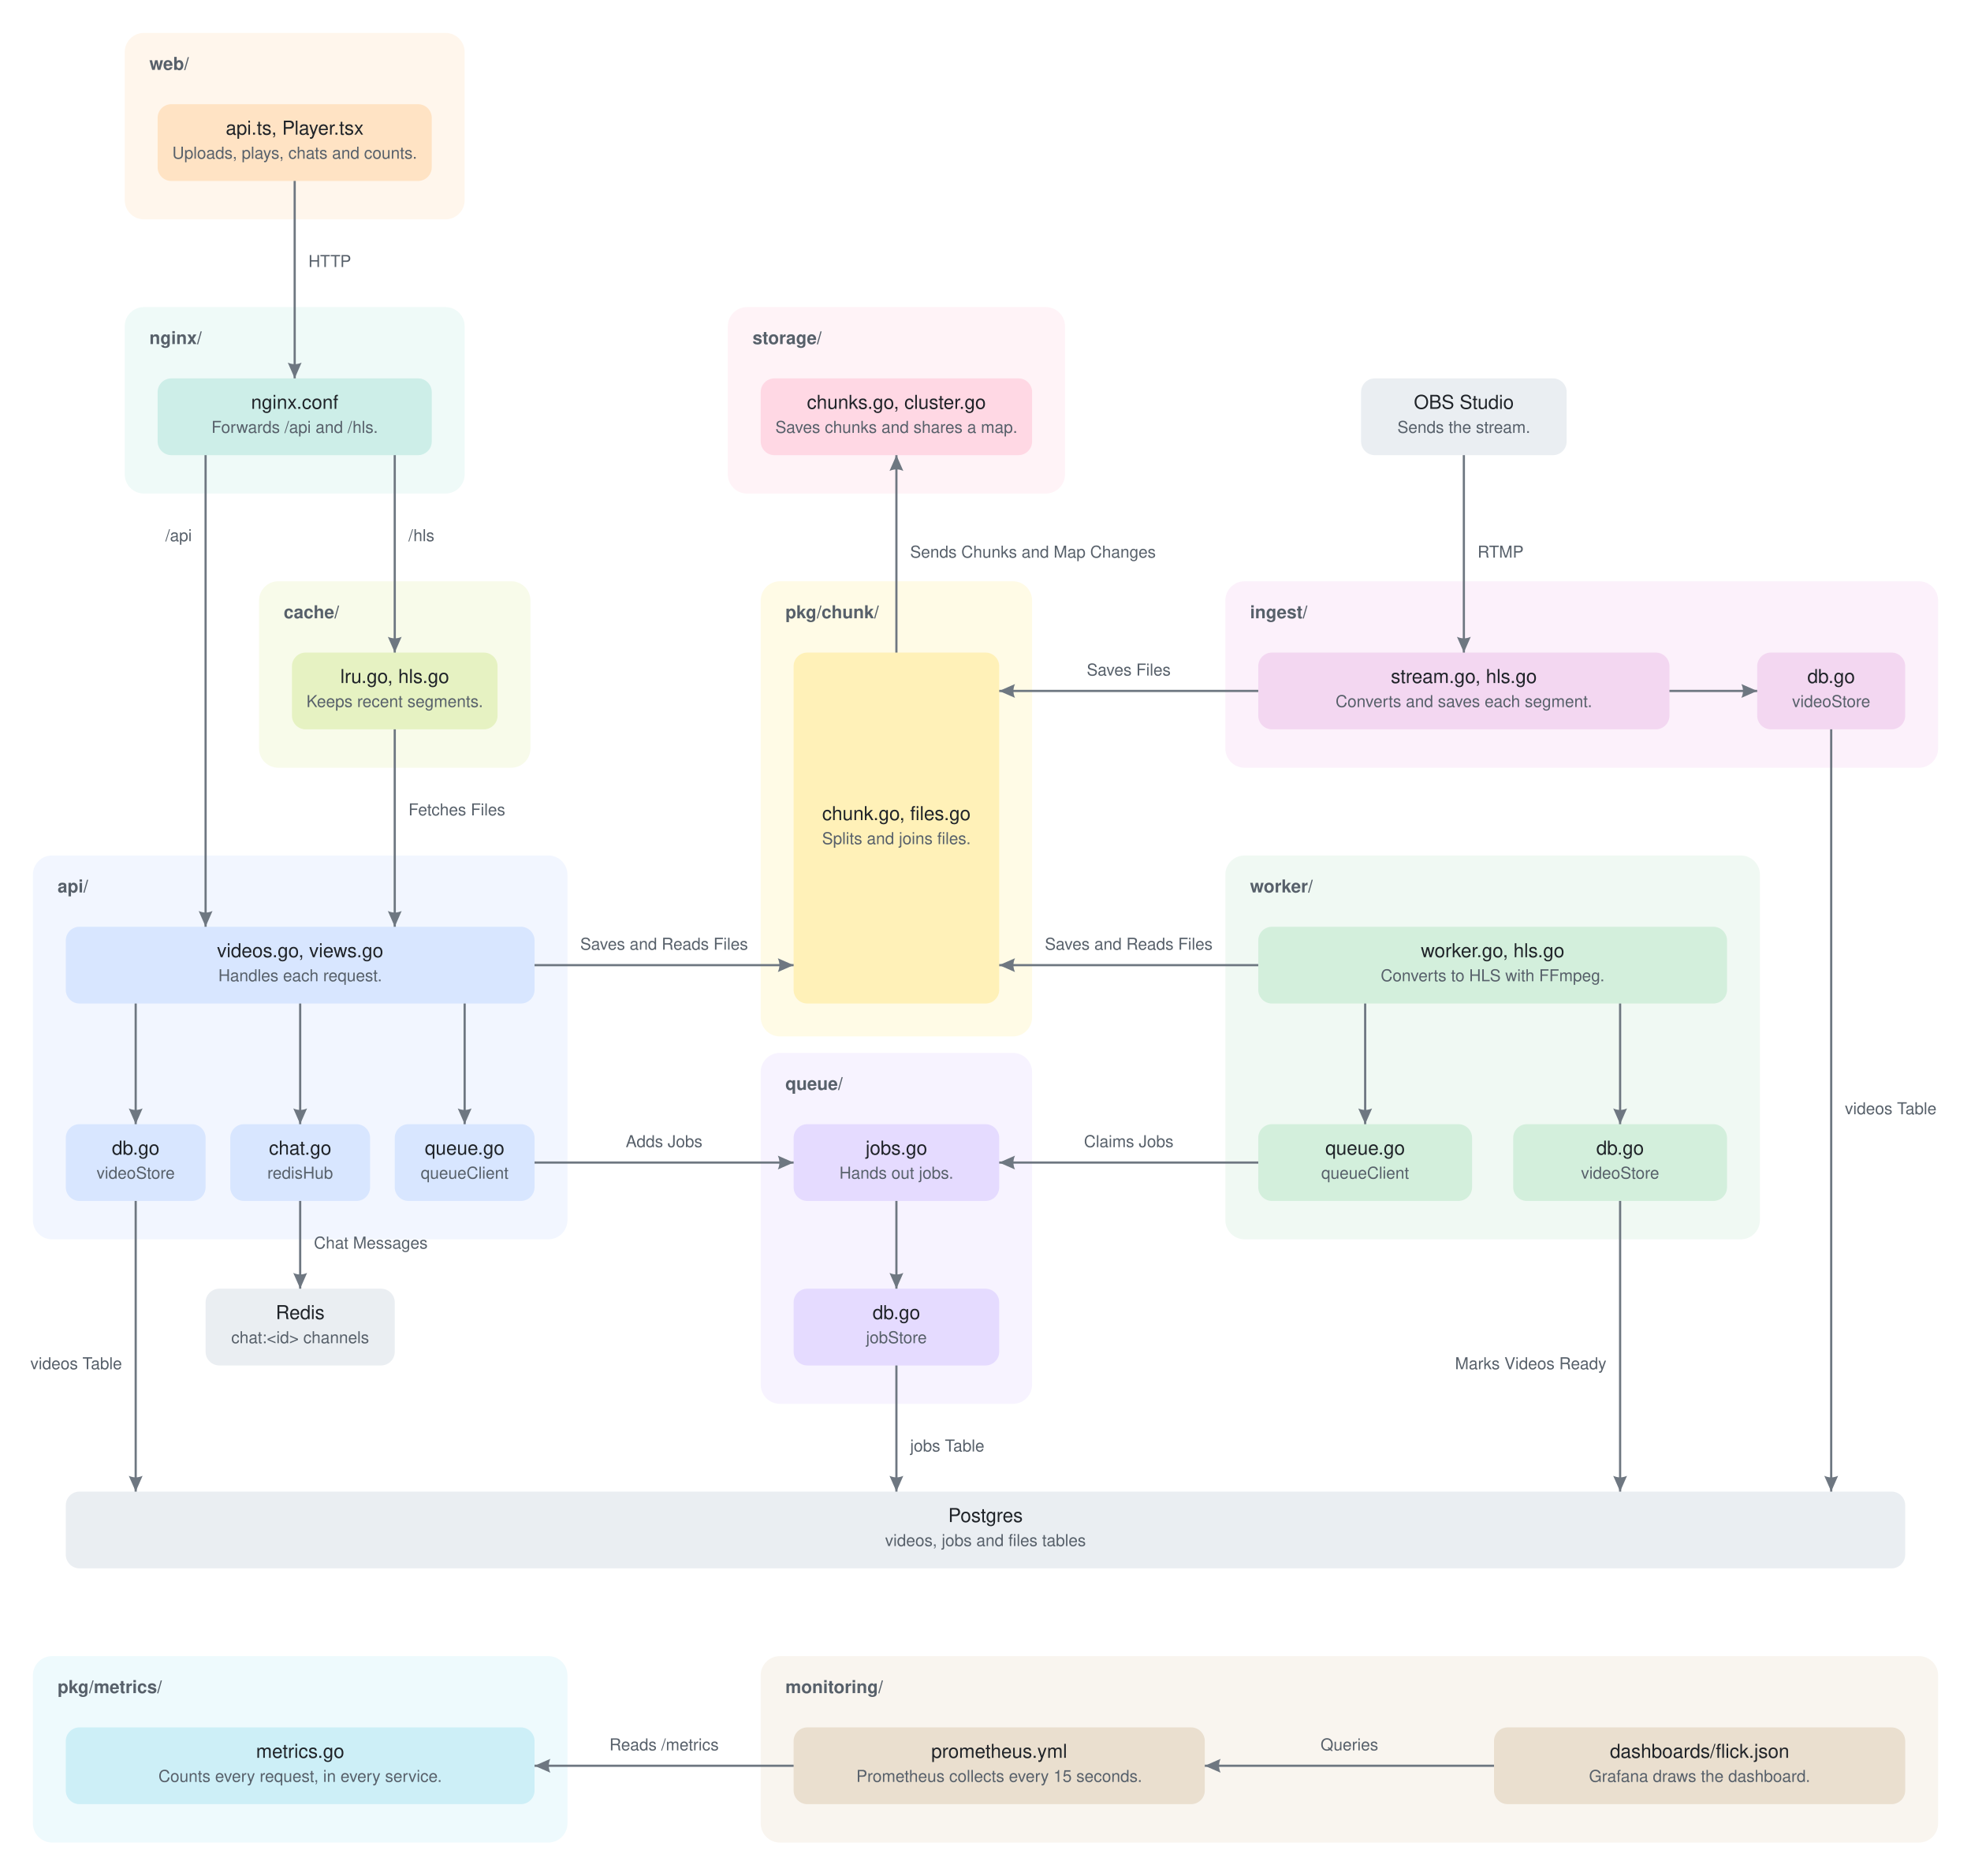
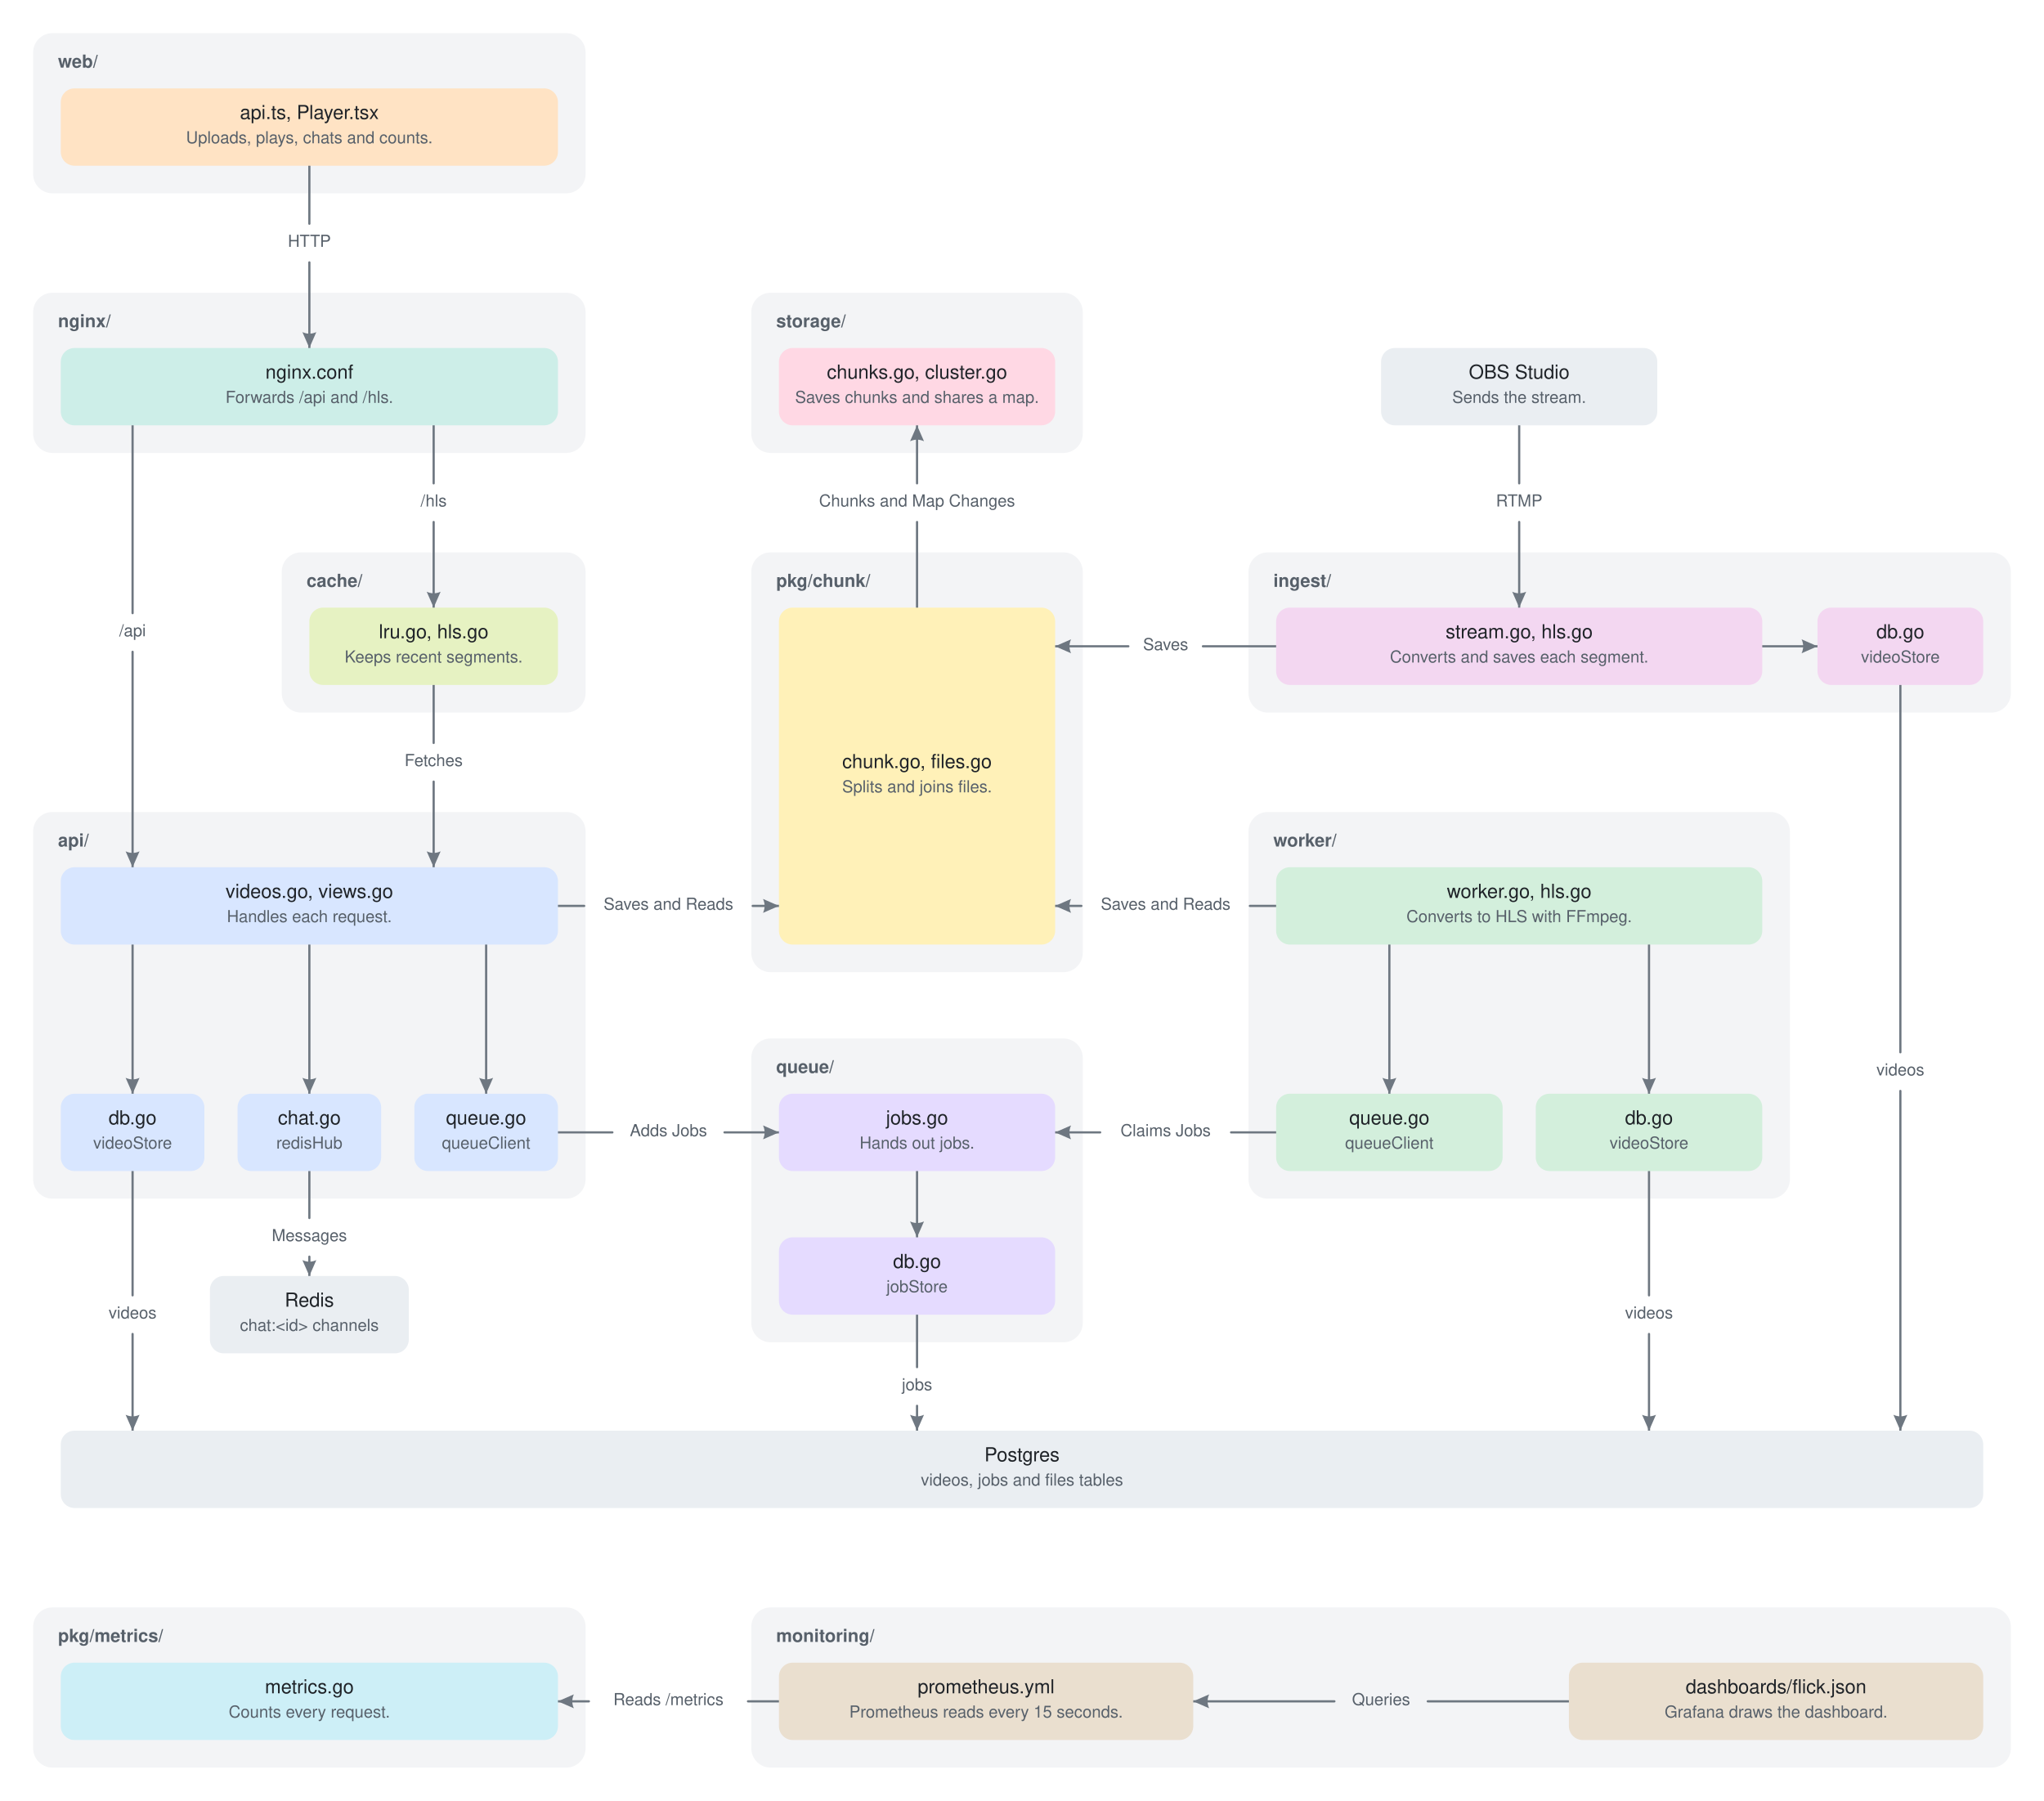
- <svg xmlns="http://www.w3.org/2000/svg" viewBox="0 0 1438 1368" width="1438" height="1368" role="img" aria-label="How Flick's folders and files connect">
+ <svg xmlns="http://www.w3.org/2000/svg" viewBox="0 0 1480 1304" width="1480" height="1304" role="img" aria-label="How Flick's folders and files connect">
  <style>
    text { font-family: -apple-system, "Segoe UI", Helvetica, Arial, sans-serif; font-size: 14px; fill: #1f2328; text-anchor: middle; dominant-baseline: central; }
    .sub { font-size: 12px; fill: #57606a; }
    .folder { font-size: 13px; font-weight: 600; fill: #57606a; text-anchor: start; }
    .web { fill: #ffe3c4; } .p-web { fill: #fff6ec; }
    .nginx { fill: #cdeee8; } .p-nginx { fill: #effaf8; }
    .api { fill: #d8e6ff; } .p-api { fill: #f2f6ff; }
    .queue { fill: #e5dbff; } .p-queue { fill: #f7f3ff; }
    .worker { fill: #d3efdc; } .p-worker { fill: #f0f9f3; }
    .storage { fill: #ffd8e4; } .p-storage { fill: #fff3f7; }
    .chunk { fill: #fff1b8; } .p-chunk { fill: #fffbe6; }
    .cache { fill: #e6f2c2; } .p-cache { fill: #f8fbea; }
    .ingest { fill: #f3d7f1; } .p-ingest { fill: #fcf1fb; }
    .metrics { fill: #cdeff7; } .p-metrics { fill: #eefafd; }
    .monitoring { fill: #eadfcf; } .p-monitoring { fill: #f9f5ef; }
    .ext { fill: #eaeef2; } .p-ext { fill: #f6f8fa; }
+     .group { fill: #f3f4f6; }
    .ln { fill: none; stroke: #6e7781; stroke-width: 1.6; stroke-linecap: round; }
    .head { fill: #6e7781; }
    @media (prefers-color-scheme: dark) {
      text { fill: #f0f6fc; }
      .sub, .folder { fill: #c9d1d9; }
      .web { fill: #6b4e30; } .p-web { fill: #3a2e22; }
      .nginx { fill: #2f6158; } .p-nginx { fill: #243b38; }
      .api { fill: #34507e; } .p-api { fill: #263147; }
      .queue { fill: #4f4180; } .p-queue { fill: #312a47; }
      .worker { fill: #326343; } .p-worker { fill: #253a2d; }
      .storage { fill: #7a3a52; } .p-storage { fill: #3d2630; }
      .chunk { fill: #6b5a1e; } .p-chunk { fill: #3a3320; }
      .cache { fill: #55612a; } .p-cache { fill: #33391f; }
      .ingest { fill: #66395f; } .p-ingest { fill: #39263a; }
      .metrics { fill: #2b5a67; } .p-metrics { fill: #22363c; }
      .monitoring { fill: #5e4c36; } .p-monitoring { fill: #362e25; }
      .ext { fill: #3d444d; } .p-ext { fill: #30363d; }
+       .group { fill: #161b22; }
      .ln { stroke: #a0a8b0; }
      .head { fill: #a0a8b0; }
    }
  </style>
  <defs>
    <marker id="a" viewBox="0 0 10 10" refX="9" refY="5" markerWidth="9" markerHeight="9" orient="auto-start-reverse">
      <path class="head" d="M1 1.5 L9 5 L1 8.5 Q2.6 5 1 1.5 Z" />
    </marker>
  </defs>
-   <rect class="p-web" x="91" y="24" width="248" height="136" rx="14" />
-   <text class="folder" x="109" y="48">web/</text>
-   <rect class="p-nginx" x="91" y="224" width="248" height="136" rx="14" />
-   <text class="folder" x="109" y="248">nginx/</text>
-   <rect class="p-cache" x="189" y="424" width="198" height="136" rx="14" />
-   <text class="folder" x="207" y="448">cache/</text>
-   <rect class="p-api" x="24" y="624" width="390" height="280" rx="14" />
-   <text class="folder" x="42" y="648">api/</text>
-   <rect class="p-queue" x="555" y="768" width="198" height="256" rx="14" />
-   <text class="folder" x="573" y="792">queue/</text>
-   <rect class="p-worker" x="894" y="624" width="390" height="280" rx="14" />
-   <text class="folder" x="912" y="648">worker/</text>
-   <rect class="p-storage" x="531" y="224" width="246" height="136" rx="14" />
-   <text class="folder" x="549" y="248">storage/</text>
-   <rect class="p-chunk" x="555" y="424" width="198" height="332" rx="14" />
-   <text class="folder" x="573" y="448">pkg/chunk/</text>
-   <rect class="p-ingest" x="894" y="424" width="520" height="136" rx="14" />
-   <text class="folder" x="912" y="448">ingest/</text>
-   <rect class="p-metrics" x="24" y="1208" width="390" height="136" rx="14" />
-   <text class="folder" x="42" y="1232">pkg/metrics/</text>
-   <rect class="p-monitoring" x="555" y="1208" width="859" height="136" rx="14" />
-   <text class="folder" x="573" y="1232">monitoring/</text>
-   <path class="ln" d="M215 132 V276" marker-end="url(#a)" />
-   <path class="ln" d="M150 332 V676" marker-end="url(#a)" />
-   <path class="ln" d="M288 332 V476" marker-end="url(#a)" />
-   <path class="ln" d="M288 532 V676" marker-end="url(#a)" />
-   <path class="ln" d="M390 704 H579" marker-end="url(#a)" />
-   <path class="ln" d="M918 704 H729" marker-end="url(#a)" />
-   <path class="ln" d="M99 732 V820" marker-end="url(#a)" />
-   <path class="ln" d="M219 732 V820" marker-end="url(#a)" />
-   <path class="ln" d="M339 732 V820" marker-end="url(#a)" />
-   <path class="ln" d="M996 732 V820" marker-end="url(#a)" />
-   <path class="ln" d="M1182 732 V820" marker-end="url(#a)" />
-   <path class="ln" d="M390 848 H579" marker-end="url(#a)" />
-   <path class="ln" d="M918 848 H729" marker-end="url(#a)" />
-   <path class="ln" d="M654 876 V940" marker-end="url(#a)" />
-   <path class="ln" d="M654 476 V332" marker-end="url(#a)" />
-   <path class="ln" d="M1068 332 V476" marker-end="url(#a)" />
-   <path class="ln" d="M1218 504 H1282" marker-end="url(#a)" />
-   <path class="ln" d="M1336 532 V1088" marker-end="url(#a)" />
-   <path class="ln" d="M918 504 H729" marker-end="url(#a)" />
-   <path class="ln" d="M99 876 V1088" marker-end="url(#a)" />
-   <path class="ln" d="M219 876 V940" marker-end="url(#a)" />
-   <path class="ln" d="M654 996 V1088" marker-end="url(#a)" />
-   <path class="ln" d="M1182 876 V1088" marker-end="url(#a)" />
-   <path class="ln" d="M579 1288 H390" marker-end="url(#a)" />
-   <path class="ln" d="M1090 1288 H879" marker-end="url(#a)" />
-   <text class="sub" x="225" y="192" style="text-anchor: start">HTTP</text>
-   <text class="sub" x="140" y="392" style="text-anchor: end">/api</text>
-   <text class="sub" x="298" y="392" style="text-anchor: start">/hls</text>
-   <text class="sub" x="298" y="592" style="text-anchor: start">Fetches Files</text>
-   <text class="sub" x="484.5" y="690">Saves and Reads Files</text>
-   <text class="sub" x="823.5" y="690">Saves and Reads Files</text>
-   <text class="sub" x="664" y="404" style="text-anchor: start">Sends Chunks and Map Changes</text>
-   <text class="sub" x="1078" y="404" style="text-anchor: start">RTMP</text>
-   <text class="sub" x="1346" y="810" style="text-anchor: start">videos Table</text>
-   <text class="sub" x="823.5" y="490">Saves Files</text>
-   <text class="sub" x="484.5" y="834">Adds Jobs</text>
-   <text class="sub" x="823.5" y="834">Claims Jobs</text>
-   <text class="sub" x="89" y="996" style="text-anchor: end">videos Table</text>
-   <text class="sub" x="229" y="908" style="text-anchor: start">Chat Messages</text>
-   <text class="sub" x="664" y="1056" style="text-anchor: start">jobs Table</text>
-   <text class="sub" x="1172" y="996" style="text-anchor: end">Marks Videos Ready</text>
-   <text class="sub" x="484.5" y="1274">Reads /metrics</text>
-   <text class="sub" x="984.5" y="1274">Queries</text>
-   <rect class="web" x="115" y="76" width="200" height="56" rx="10" />
-   <text x="215" y="95">api.ts, Player.tsx</text>
-   <text class="sub" x="215" y="113">Uploads, plays, chats and counts.</text>
-   <rect class="nginx" x="115" y="276" width="200" height="56" rx="10" />
-   <text x="215" y="295">nginx.conf</text>
-   <text class="sub" x="215" y="313">Forwards /api and /hls.</text>
-   <rect class="cache" x="213" y="476" width="150" height="56" rx="10" />
-   <text x="288" y="495">lru.go, hls.go</text>
-   <text class="sub" x="288" y="513">Keeps recent segments.</text>
-   <rect class="api" x="48" y="676" width="342" height="56" rx="10" />
-   <text x="219" y="695">videos.go, views.go</text>
-   <text class="sub" x="219" y="713">Handles each request.</text>
-   <rect class="api" x="48" y="820" width="102" height="56" rx="10" />
-   <text x="99" y="839">db.go</text>
-   <text class="sub" x="99" y="857">videoStore</text>
-   <rect class="api" x="168" y="820" width="102" height="56" rx="10" />
-   <text x="219" y="839">chat.go</text>
-   <text class="sub" x="219" y="857">redisHub</text>
-   <rect class="api" x="288" y="820" width="102" height="56" rx="10" />
-   <text x="339" y="839">queue.go</text>
-   <text class="sub" x="339" y="857">queueClient</text>
-   <rect class="storage" x="555" y="276" width="198" height="56" rx="10" />
-   <text x="654" y="295">chunks.go, cluster.go</text>
-   <text class="sub" x="654" y="313">Saves chunks and shares a map.</text>
-   <rect class="chunk" x="579" y="476" width="150" height="256" rx="10" />
-   <text x="654" y="595">chunk.go, files.go</text>
-   <text class="sub" x="654" y="613">Splits and joins files.</text>
-   <rect class="queue" x="579" y="820" width="150" height="56" rx="10" />
-   <text x="654" y="839">jobs.go</text>
-   <text class="sub" x="654" y="857">Hands out jobs.</text>
-   <rect class="queue" x="579" y="940" width="150" height="56" rx="10" />
-   <text x="654" y="959">db.go</text>
-   <text class="sub" x="654" y="977">jobStore</text>
-   <rect class="worker" x="918" y="676" width="342" height="56" rx="10" />
-   <text x="1089" y="695">worker.go, hls.go</text>
-   <text class="sub" x="1089" y="713">Converts to HLS with FFmpeg.</text>
-   <rect class="worker" x="918" y="820" width="156" height="56" rx="10" />
-   <text x="996" y="839">queue.go</text>
-   <text class="sub" x="996" y="857">queueClient</text>
-   <rect class="worker" x="1104" y="820" width="156" height="56" rx="10" />
-   <text x="1182" y="839">db.go</text>
-   <text class="sub" x="1182" y="857">videoStore</text>
-   <rect class="ext" x="993" y="276" width="150" height="56" rx="10" />
-   <text x="1068" y="295">OBS Studio</text>
-   <text class="sub" x="1068" y="313">Sends the stream.</text>
-   <rect class="ingest" x="918" y="476" width="300" height="56" rx="10" />
-   <text x="1068" y="495">stream.go, hls.go</text>
-   <text class="sub" x="1068" y="513">Converts and saves each segment.</text>
-   <rect class="ingest" x="1282" y="476" width="108" height="56" rx="10" />
-   <text x="1336" y="495">db.go</text>
-   <text class="sub" x="1336" y="513">videoStore</text>
-   <rect class="ext" x="150" y="940" width="138" height="56" rx="10" />
-   <text x="219" y="959">Redis</text>
-   <text class="sub" x="219" y="977">chat:&lt;id&gt; channels</text>
-   <rect class="ext" x="48" y="1088" width="1342" height="56" rx="10" />
-   <text x="719" y="1107">Postgres</text>
-   <text class="sub" x="719" y="1125">videos, jobs and files tables</text>
-   <rect class="metrics" x="48" y="1260" width="342" height="56" rx="10" />
-   <text x="219" y="1279">metrics.go</text>
-   <text class="sub" x="219" y="1297">Counts every request, in every service.</text>
-   <rect class="monitoring" x="579" y="1260" width="300" height="56" rx="10" />
-   <text x="729" y="1279">prometheus.yml</text>
-   <text class="sub" x="729" y="1297">Prometheus collects every 15 seconds.</text>
-   <rect class="monitoring" x="1090" y="1260" width="300" height="56" rx="10" />
-   <text x="1240" y="1279">dashboards/flick.json</text>
-   <text class="sub" x="1240" y="1297">Grafana draws the dashboard.</text>
+   <rect class="group" x="24" y="24" width="400" height="116" rx="14" />
+   <text class="folder" x="42" y="46">web/</text>
+   <rect class="group" x="24" y="212" width="400" height="116" rx="14" />
+   <text class="folder" x="42" y="234">nginx/</text>
+   <rect class="group" x="544" y="212" width="240" height="116" rx="14" />
+   <text class="folder" x="562" y="234">storage/</text>
+   <rect class="group" x="204" y="400" width="220" height="116" rx="14" />
+   <text class="folder" x="222" y="422">cache/</text>
+   <rect class="group" x="904" y="400" width="552" height="116" rx="14" />
+   <text class="folder" x="922" y="422">ingest/</text>
+   <rect class="group" x="544" y="400" width="240" height="304" rx="14" />
+   <text class="folder" x="562" y="422">pkg/chunk/</text>
+   <rect class="group" x="24" y="588" width="400" height="280" rx="14" />
+   <text class="folder" x="42" y="610">api/</text>
+   <rect class="group" x="904" y="588" width="392" height="280" rx="14" />
+   <text class="folder" x="922" y="610">worker/</text>
+   <rect class="group" x="544" y="752" width="240" height="220" rx="14" />
+   <text class="folder" x="562" y="774">queue/</text>
+   <rect class="group" x="24" y="1164" width="400" height="116" rx="14" />
+   <text class="folder" x="42" y="1186">pkg/metrics/</text>
+   <rect class="group" x="544" y="1164" width="912" height="116" rx="14" />
+   <text class="folder" x="562" y="1186">monitoring/</text>
+   <path class="ln" d="M96 684 V792" marker-end="url(#a)" />
+   <path class="ln" d="M224 684 V792" marker-end="url(#a)" />
+   <path class="ln" d="M352 684 V792" marker-end="url(#a)" />
+   <path class="ln" d="M1006 684 V792" marker-end="url(#a)" />
+   <path class="ln" d="M1194 684 V792" marker-end="url(#a)" />
+   <path class="ln" d="M664 848 V896" marker-end="url(#a)" />
+   <path class="ln" d="M224 120 V162" />
+   <path class="ln" d="M224 190 V252" marker-end="url(#a)" />
+   <path class="ln" d="M96 308 V444" />
+   <path class="ln" d="M96 472 V628" marker-end="url(#a)" />
+   <path class="ln" d="M314 308 V350" />
+   <path class="ln" d="M314 378 V440" marker-end="url(#a)" />
+   <path class="ln" d="M314 496 V538" />
+   <path class="ln" d="M314 566 V628" marker-end="url(#a)" />
+   <path class="ln" d="M664 440 V378" />
+   <path class="ln" d="M664 350 V308" marker-end="url(#a)" />
+   <path class="ln" d="M1100 308 V350" />
+   <path class="ln" d="M1100 378 V440" marker-end="url(#a)" />
+   <path class="ln" d="M1276 468 H1316" marker-end="url(#a)" />
+   <path class="ln" d="M924 468 H871" />
+   <path class="ln" d="M817 468 H764" marker-end="url(#a)" />
+   <path class="ln" d="M404 656 H423" />
+   <path class="ln" d="M545 656 H564" marker-end="url(#a)" />
+   <path class="ln" d="M924 656 H905" />
+   <path class="ln" d="M783 656 H764" marker-end="url(#a)" />
+   <path class="ln" d="M404 820 H443.4" />
+   <path class="ln" d="M524.6 820 H564" marker-end="url(#a)" />
+   <path class="ln" d="M924 820 H891.4" />
+   <path class="ln" d="M796.6 820 H764" marker-end="url(#a)" />
+   <path class="ln" d="M224 848 V882" />
+   <path class="ln" d="M224 910 V924" marker-end="url(#a)" />
+   <path class="ln" d="M96 848 V938" />
+   <path class="ln" d="M96 966 V1036" marker-end="url(#a)" />
+   <path class="ln" d="M664 952 V990" />
+   <path class="ln" d="M664 1018 V1036" marker-end="url(#a)" />
+   <path class="ln" d="M1194 848 V938" />
+   <path class="ln" d="M1194 966 V1036" marker-end="url(#a)" />
+   <path class="ln" d="M1376 496 V762" />
+   <path class="ln" d="M1376 790 V1036" marker-end="url(#a)" />
+   <path class="ln" d="M564 1232 H541.6" />
+   <path class="ln" d="M426.4 1232 H404" marker-end="url(#a)" />
+   <path class="ln" d="M1136 1232 H1033.8" />
+   <path class="ln" d="M966.2 1232 H864" marker-end="url(#a)" />
+   <text class="sub" x="224" y="176">HTTP</text>
+   <text class="sub" x="96" y="458">/api</text>
+   <text class="sub" x="314" y="364">/hls</text>
+   <text class="sub" x="314" y="552">Fetches</text>
+   <text class="sub" x="664" y="364">Chunks and Map Changes</text>
+   <text class="sub" x="1100" y="364">RTMP</text>
+   <text class="sub" x="844" y="468">Saves</text>
+   <text class="sub" x="484" y="656">Saves and Reads</text>
+   <text class="sub" x="844" y="656">Saves and Reads</text>
+   <text class="sub" x="484" y="820">Adds Jobs</text>
+   <text class="sub" x="844" y="820">Claims Jobs</text>
+   <text class="sub" x="224" y="896">Messages</text>
+   <text class="sub" x="96" y="952">videos</text>
+   <text class="sub" x="664" y="1004">jobs</text>
+   <text class="sub" x="1194" y="952">videos</text>
+   <text class="sub" x="1376" y="776">videos</text>
+   <text class="sub" x="484" y="1232">Reads /metrics</text>
+   <text class="sub" x="1000" y="1232">Queries</text>
+   <rect class="web" x="44" y="64" width="360" height="56" rx="10" />
+   <text x="224" y="83">api.ts, Player.tsx</text>
+   <text class="sub" x="224" y="101">Uploads, plays, chats and counts.</text>
+   <rect class="nginx" x="44" y="252" width="360" height="56" rx="10" />
+   <text x="224" y="271">nginx.conf</text>
+   <text class="sub" x="224" y="289">Forwards /api and /hls.</text>
+   <rect class="storage" x="564" y="252" width="200" height="56" rx="10" />
+   <text x="664" y="271">chunks.go, cluster.go</text>
+   <text class="sub" x="664" y="289">Saves chunks and shares a map.</text>
+   <rect class="cache" x="224" y="440" width="180" height="56" rx="10" />
+   <text x="314" y="459">lru.go, hls.go</text>
+   <text class="sub" x="314" y="477">Keeps recent segments.</text>
+   <rect class="ingest" x="924" y="440" width="352" height="56" rx="10" />
+   <text x="1100" y="459">stream.go, hls.go</text>
+   <text class="sub" x="1100" y="477">Converts and saves each segment.</text>
+   <rect class="ingest" x="1316" y="440" width="120" height="56" rx="10" />
+   <text x="1376" y="459">db.go</text>
+   <text class="sub" x="1376" y="477">videoStore</text>
+   <rect class="ext" x="1000" y="252" width="200" height="56" rx="10" />
+   <text x="1100" y="271">OBS Studio</text>
+   <text class="sub" x="1100" y="289">Sends the stream.</text>
+   <rect class="chunk" x="564" y="440" width="200" height="244" rx="10" />
+   <text x="664" y="553">chunk.go, files.go</text>
+   <text class="sub" x="664" y="571">Splits and joins files.</text>
+   <rect class="api" x="44" y="628" width="360" height="56" rx="10" />
+   <text x="224" y="647">videos.go, views.go</text>
+   <text class="sub" x="224" y="665">Handles each request.</text>
+   <rect class="api" x="44" y="792" width="104" height="56" rx="10" />
+   <text x="96" y="811">db.go</text>
+   <text class="sub" x="96" y="829">videoStore</text>
+   <rect class="api" x="172" y="792" width="104" height="56" rx="10" />
+   <text x="224" y="811">chat.go</text>
+   <text class="sub" x="224" y="829">redisHub</text>
+   <rect class="api" x="300" y="792" width="104" height="56" rx="10" />
+   <text x="352" y="811">queue.go</text>
+   <text class="sub" x="352" y="829">queueClient</text>
+   <rect class="worker" x="924" y="628" width="352" height="56" rx="10" />
+   <text x="1100" y="647">worker.go, hls.go</text>
+   <text class="sub" x="1100" y="665">Converts to HLS with FFmpeg.</text>
+   <rect class="worker" x="924" y="792" width="164" height="56" rx="10" />
+   <text x="1006" y="811">queue.go</text>
+   <text class="sub" x="1006" y="829">queueClient</text>
+   <rect class="worker" x="1112" y="792" width="164" height="56" rx="10" />
+   <text x="1194" y="811">db.go</text>
+   <text class="sub" x="1194" y="829">videoStore</text>
+   <rect class="queue" x="564" y="792" width="200" height="56" rx="10" />
+   <text x="664" y="811">jobs.go</text>
+   <text class="sub" x="664" y="829">Hands out jobs.</text>
+   <rect class="queue" x="564" y="896" width="200" height="56" rx="10" />
+   <text x="664" y="915">db.go</text>
+   <text class="sub" x="664" y="933">jobStore</text>
+   <rect class="ext" x="152" y="924" width="144" height="56" rx="10" />
+   <text x="224" y="943">Redis</text>
+   <text class="sub" x="224" y="961">chat:&lt;id&gt; channels</text>
+   <rect class="ext" x="44" y="1036" width="1392" height="56" rx="10" />
+   <text x="740" y="1055">Postgres</text>
+   <text class="sub" x="740" y="1073">videos, jobs and files tables</text>
+   <rect class="metrics" x="44" y="1204" width="360" height="56" rx="10" />
+   <text x="224" y="1223">metrics.go</text>
+   <text class="sub" x="224" y="1241">Counts every request.</text>
+   <rect class="monitoring" x="564" y="1204" width="300" height="56" rx="10" />
+   <text x="714" y="1223">prometheus.yml</text>
+   <text class="sub" x="714" y="1241">Prometheus reads every 15 seconds.</text>
+   <rect class="monitoring" x="1136" y="1204" width="300" height="56" rx="10" />
+   <text x="1286" y="1223">dashboards/flick.json</text>
+   <text class="sub" x="1286" y="1241">Grafana draws the dashboard.</text>
</svg>
